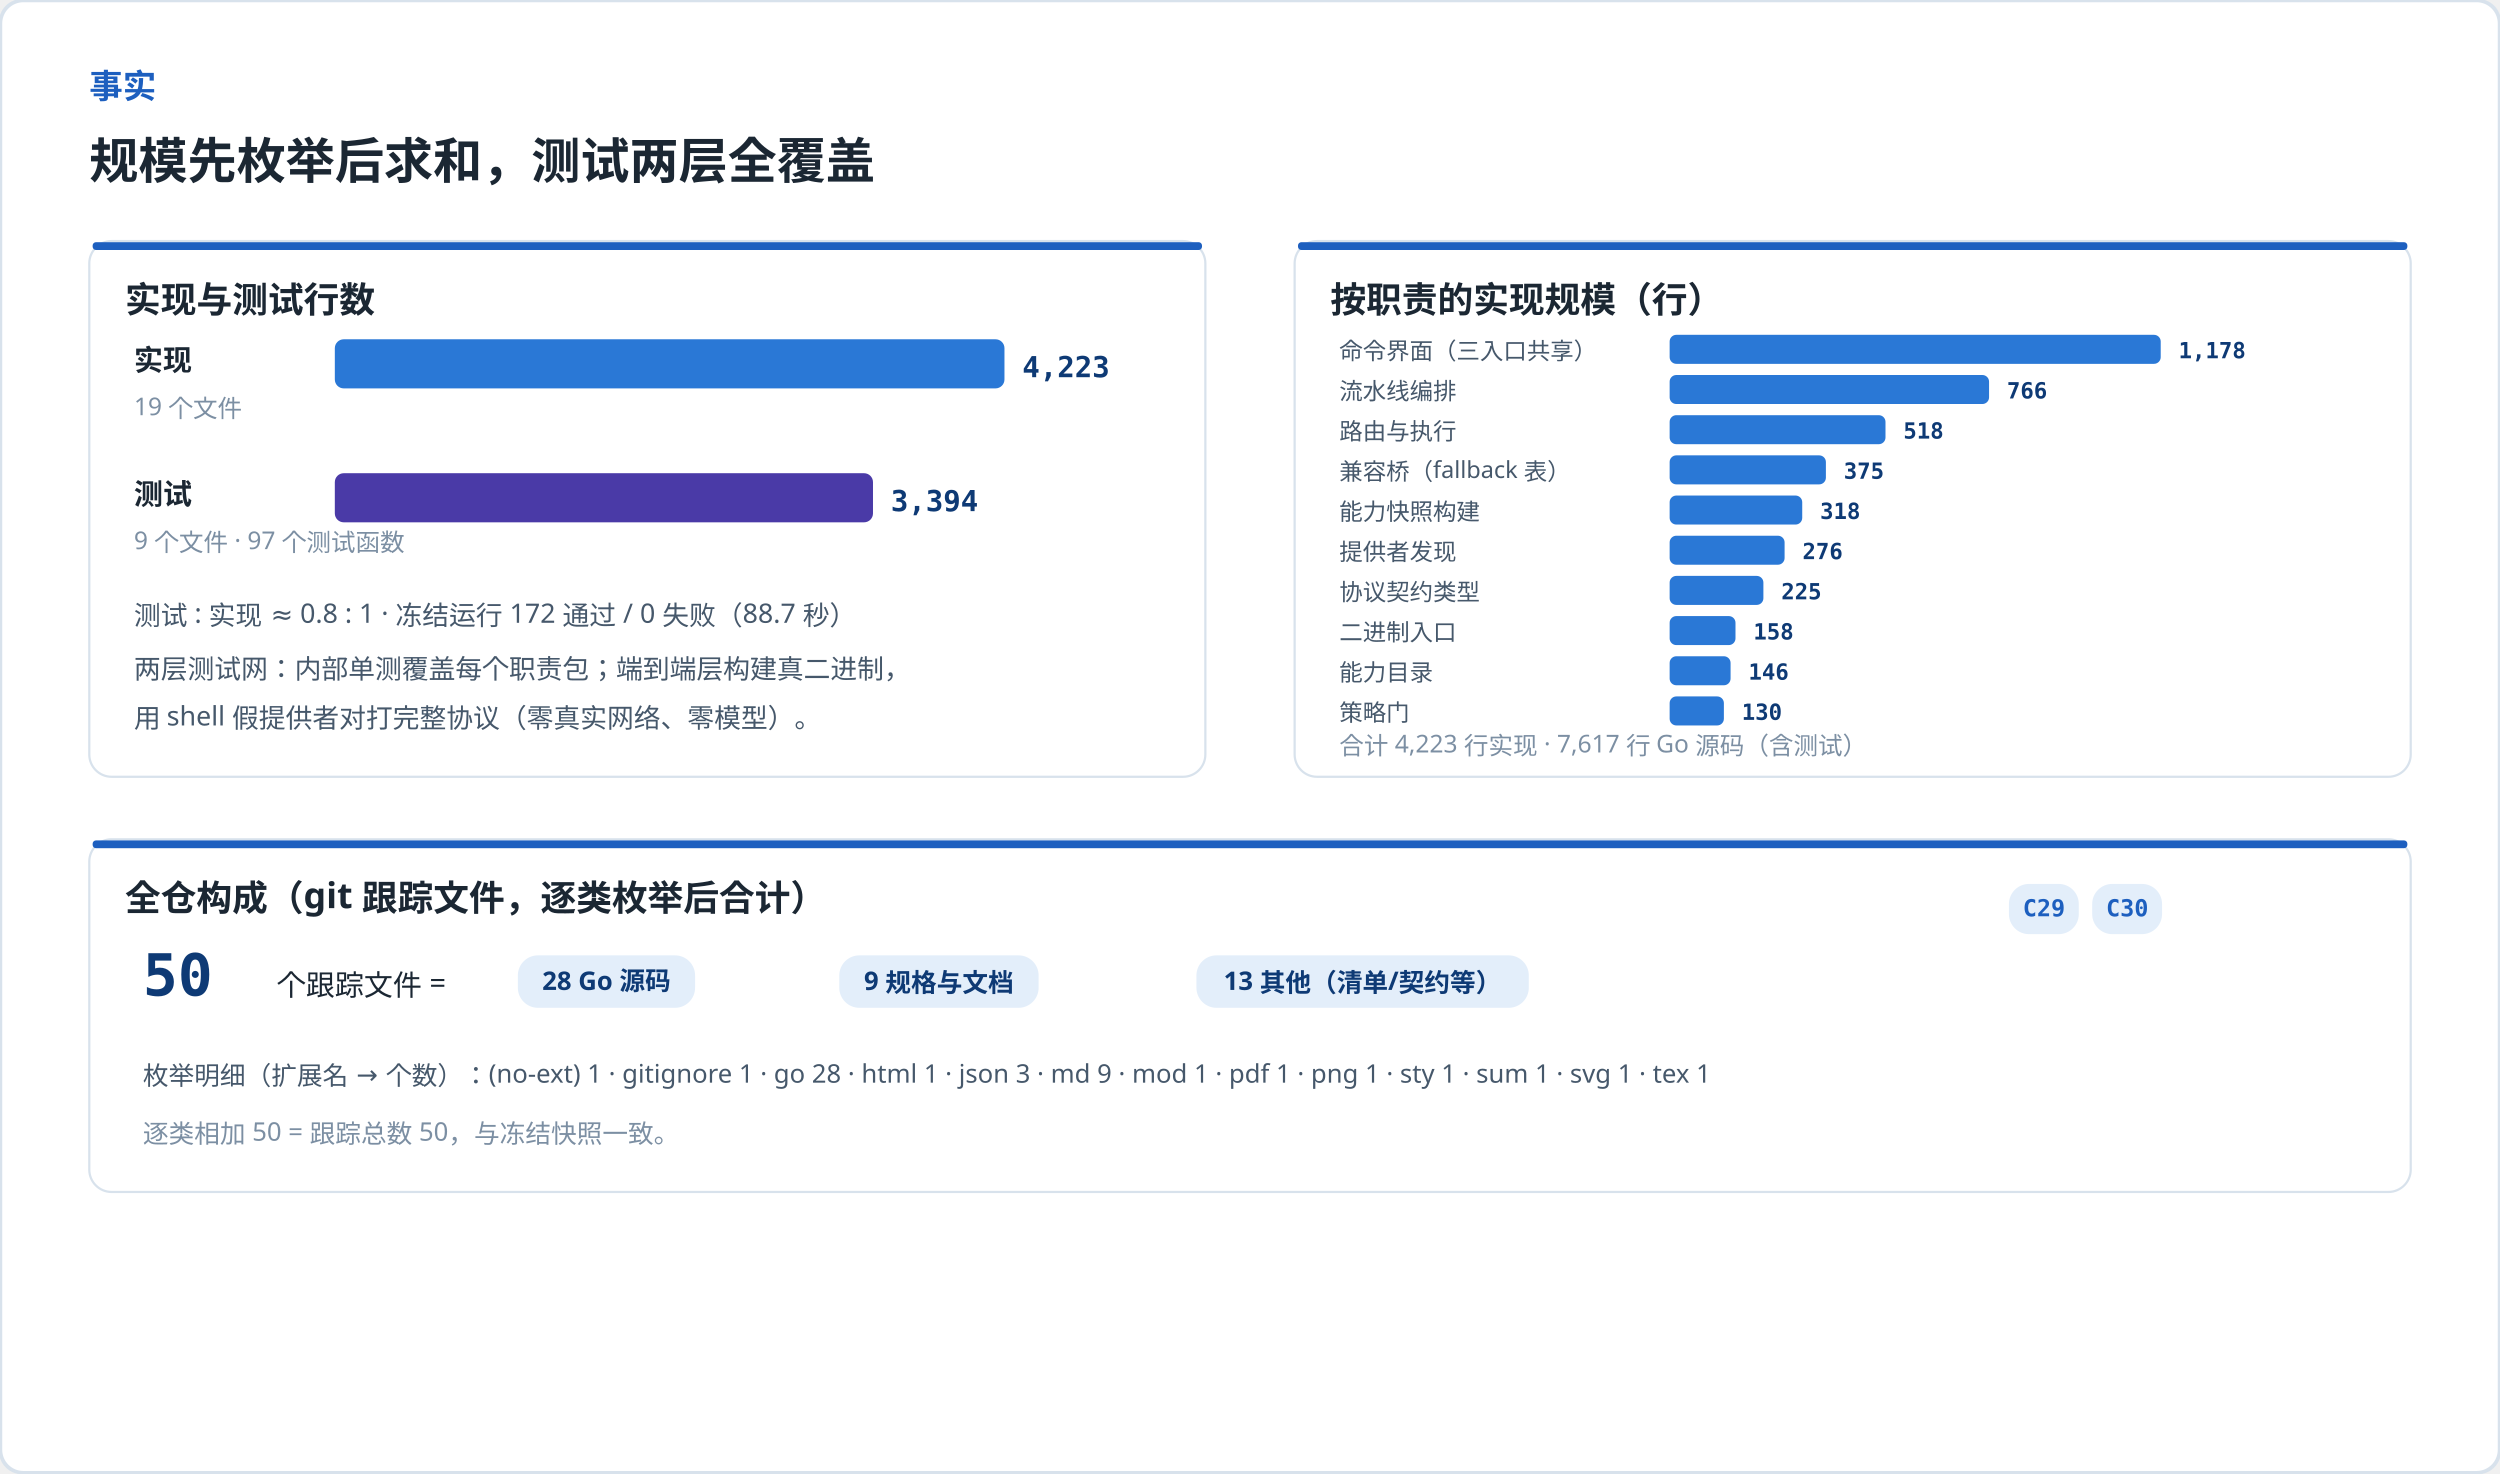
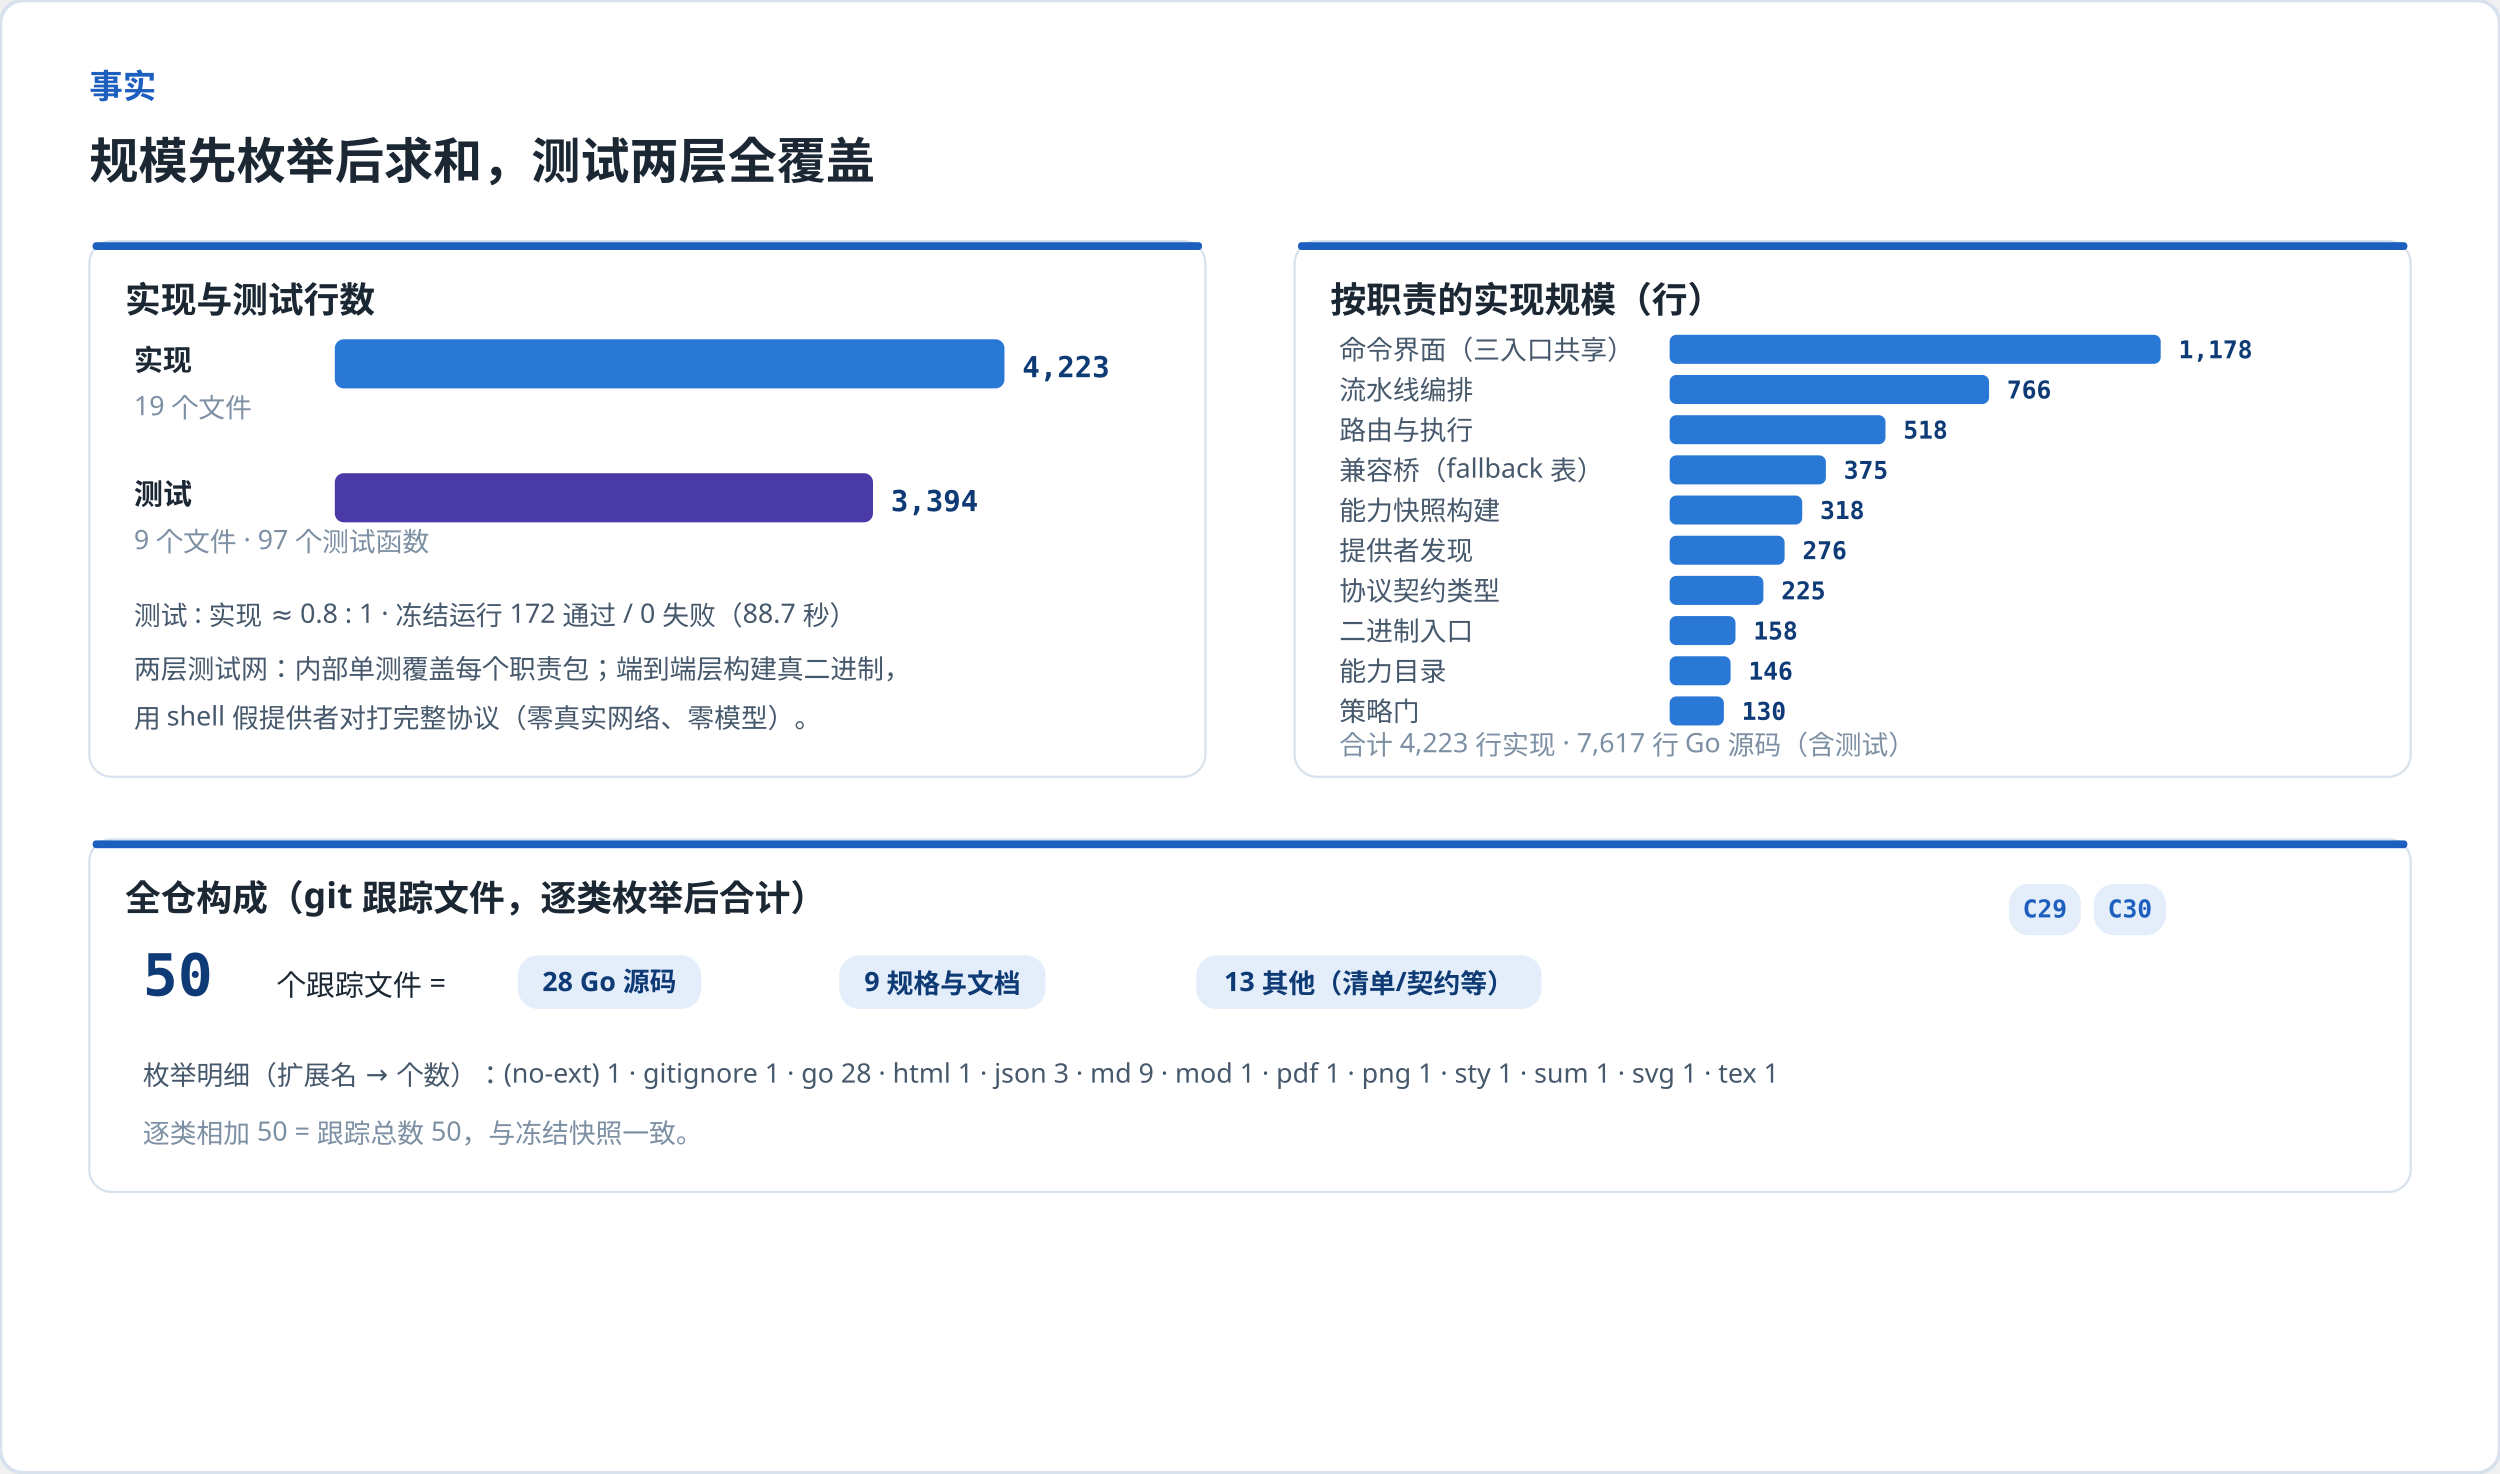
<svg xmlns="http://www.w3.org/2000/svg" width="1120" height="660" viewBox="0 0 1120 660" role="img">
  <g font-family="'PingFang SC','Hiragino Sans GB','Microsoft YaHei',sans-serif">
    <rect x="0" y="0" width="1120" height="660" rx="10" fill="#FFFFFF" stroke="#D8E2EC" stroke-width="1" />
    <rect x="0.5" y="0.5" width="1119" height="659" rx="10" fill="none" stroke="#D8E2EC" stroke-width="1" />
    <text x="40" y="44" font-size="15" fill="#1D5FBF" text-anchor="start" font-family="'PingFang SC','Hiragino Sans GB','Microsoft YaHei',sans-serif" font-weight="600">事实</text>
    <text x="40" y="80" font-size="22" fill="#1B2733" text-anchor="start" font-family="'PingFang SC','Hiragino Sans GB','Microsoft YaHei',sans-serif" font-weight="700">规模先枚举后求和，测试两层全覆盖</text>
    <rect x="40" y="108" width="500" height="240" rx="10" fill="#FFFFFF" stroke="#D8E2EC" stroke-width="1" />
    <rect x="41.5" y="108.5" width="497" height="3.5" rx="1.5" fill="#1D5FBF" />
    <text x="56" y="140" font-size="16" fill="#1B2733" text-anchor="start" font-family="'PingFang SC','Hiragino Sans GB','Microsoft YaHei',sans-serif" font-weight="700">实现与测试行数</text>
    <text x="60" y="166" font-size="13" fill="#1B2733" text-anchor="start" font-family="'PingFang SC','Hiragino Sans GB','Microsoft YaHei',sans-serif" font-weight="700">实现</text>
-     <text x="60" y="186" font-size="11" fill="#7C8FA3" text-anchor="start" font-family="'PingFang SC','Hiragino Sans GB','Microsoft YaHei',sans-serif">19 个文件</text>
+     <text x="60" y="186" font-size="12" fill="#7C8FA3" text-anchor="start" font-family="'PingFang SC','Hiragino Sans GB','Microsoft YaHei',sans-serif">19 个文件</text>
    <rect x="150" y="152" width="300" height="22" rx="4" fill="#2a78d6" />
    <text x="458" y="169" font-size="13" fill="#0E3A75" text-anchor="start" font-family="'SF Mono',Menlo,Consolas,'PingFang SC',monospace" font-weight="700">4,223</text>
    <text x="60" y="226" font-size="13" fill="#1B2733" text-anchor="start" font-family="'PingFang SC','Hiragino Sans GB','Microsoft YaHei',sans-serif" font-weight="700">测试</text>
-     <text x="60" y="246" font-size="11" fill="#7C8FA3" text-anchor="start" font-family="'PingFang SC','Hiragino Sans GB','Microsoft YaHei',sans-serif">9 个文件 · 97 个测试函数</text>
+     <text x="60" y="246" font-size="12" fill="#7C8FA3" text-anchor="start" font-family="'PingFang SC','Hiragino Sans GB','Microsoft YaHei',sans-serif">9 个文件 · 97 个测试函数</text>
    <rect x="150" y="212" width="241.1" height="22" rx="4" fill="#4a3aa7" />
    <text x="399.1" y="229" font-size="13" fill="#0E3A75" text-anchor="start" font-family="'SF Mono',Menlo,Consolas,'PingFang SC',monospace" font-weight="700">3,394</text>
    <text x="60" y="280" font-size="12" fill="#46586B" text-anchor="start" font-family="'PingFang SC','Hiragino Sans GB','Microsoft YaHei',sans-serif">测试 : 实现 ≈ 0.8 : 1 · 冻结运行 172 通过 / 0 失败（88.7 秒）</text>
    <text x="60" y="304" font-size="12" fill="#46586B" text-anchor="start" font-family="'PingFang SC','Hiragino Sans GB','Microsoft YaHei',sans-serif">两层测试网：内部单测覆盖每个职责包；端到端层构建真二进制，</text>
    <text x="60" y="326" font-size="12" fill="#46586B" text-anchor="start" font-family="'PingFang SC','Hiragino Sans GB','Microsoft YaHei',sans-serif">用 shell 假提供者对打完整协议（零真实网络、零模型）。</text>
    <rect x="580" y="108" width="500" height="240" rx="10" fill="#FFFFFF" stroke="#D8E2EC" stroke-width="1" />
    <rect x="581.5" y="108.5" width="497" height="3.5" rx="1.5" fill="#1D5FBF" />
    <text x="596" y="140" font-size="16" fill="#1B2733" text-anchor="start" font-family="'PingFang SC','Hiragino Sans GB','Microsoft YaHei',sans-serif" font-weight="700">按职责的实现规模（行）</text>
-     <text x="600" y="161" font-size="10.5" fill="#46586B" text-anchor="start" font-family="'PingFang SC','Hiragino Sans GB','Microsoft YaHei',sans-serif">命令界面（三入口共享）</text>
+     <text x="600" y="161" font-size="12" fill="#46586B" text-anchor="start" font-family="'PingFang SC','Hiragino Sans GB','Microsoft YaHei',sans-serif">命令界面（三入口共享）</text>
    <rect x="748" y="150" width="220" height="13" rx="3" fill="#2a78d6" />
-     <text x="976" y="160.5" font-size="10" fill="#0E3A75" text-anchor="start" font-family="'SF Mono',Menlo,Consolas,'PingFang SC',monospace" font-weight="600">1,178</text>
-     <text x="600" y="179" font-size="10.5" fill="#46586B" text-anchor="start" font-family="'PingFang SC','Hiragino Sans GB','Microsoft YaHei',sans-serif">流水线编排</text>
+     <text x="976" y="160.5" font-size="11" fill="#0E3A75" text-anchor="start" font-family="'SF Mono',Menlo,Consolas,'PingFang SC',monospace" font-weight="600">1,178</text>
+     <text x="600" y="179" font-size="12" fill="#46586B" text-anchor="start" font-family="'PingFang SC','Hiragino Sans GB','Microsoft YaHei',sans-serif">流水线编排</text>
    <rect x="748" y="168" width="143.1" height="13" rx="3" fill="#2a78d6" />
-     <text x="899.1" y="178.5" font-size="10" fill="#0E3A75" text-anchor="start" font-family="'SF Mono',Menlo,Consolas,'PingFang SC',monospace" font-weight="600">766</text>
-     <text x="600" y="197" font-size="10.5" fill="#46586B" text-anchor="start" font-family="'PingFang SC','Hiragino Sans GB','Microsoft YaHei',sans-serif">路由与执行</text>
+     <text x="899.1" y="178.5" font-size="11" fill="#0E3A75" text-anchor="start" font-family="'SF Mono',Menlo,Consolas,'PingFang SC',monospace" font-weight="600">766</text>
+     <text x="600" y="197" font-size="12" fill="#46586B" text-anchor="start" font-family="'PingFang SC','Hiragino Sans GB','Microsoft YaHei',sans-serif">路由与执行</text>
    <rect x="748" y="186" width="96.7" height="13" rx="3" fill="#2a78d6" />
-     <text x="852.7" y="196.5" font-size="10" fill="#0E3A75" text-anchor="start" font-family="'SF Mono',Menlo,Consolas,'PingFang SC',monospace" font-weight="600">518</text>
-     <text x="600" y="215" font-size="10.5" fill="#46586B" text-anchor="start" font-family="'PingFang SC','Hiragino Sans GB','Microsoft YaHei',sans-serif">兼容桥（fallback 表）</text>
+     <text x="852.7" y="196.5" font-size="11" fill="#0E3A75" text-anchor="start" font-family="'SF Mono',Menlo,Consolas,'PingFang SC',monospace" font-weight="600">518</text>
+     <text x="600" y="215" font-size="12" fill="#46586B" text-anchor="start" font-family="'PingFang SC','Hiragino Sans GB','Microsoft YaHei',sans-serif">兼容桥（fallback 表）</text>
    <rect x="748" y="204" width="70" height="13" rx="3" fill="#2a78d6" />
-     <text x="826" y="214.5" font-size="10" fill="#0E3A75" text-anchor="start" font-family="'SF Mono',Menlo,Consolas,'PingFang SC',monospace" font-weight="600">375</text>
-     <text x="600" y="233" font-size="10.5" fill="#46586B" text-anchor="start" font-family="'PingFang SC','Hiragino Sans GB','Microsoft YaHei',sans-serif">能力快照构建</text>
+     <text x="826" y="214.5" font-size="11" fill="#0E3A75" text-anchor="start" font-family="'SF Mono',Menlo,Consolas,'PingFang SC',monospace" font-weight="600">375</text>
+     <text x="600" y="233" font-size="12" fill="#46586B" text-anchor="start" font-family="'PingFang SC','Hiragino Sans GB','Microsoft YaHei',sans-serif">能力快照构建</text>
    <rect x="748" y="222" width="59.4" height="13" rx="3" fill="#2a78d6" />
-     <text x="815.4" y="232.5" font-size="10" fill="#0E3A75" text-anchor="start" font-family="'SF Mono',Menlo,Consolas,'PingFang SC',monospace" font-weight="600">318</text>
-     <text x="600" y="251" font-size="10.5" fill="#46586B" text-anchor="start" font-family="'PingFang SC','Hiragino Sans GB','Microsoft YaHei',sans-serif">提供者发现</text>
+     <text x="815.4" y="232.5" font-size="11" fill="#0E3A75" text-anchor="start" font-family="'SF Mono',Menlo,Consolas,'PingFang SC',monospace" font-weight="600">318</text>
+     <text x="600" y="251" font-size="12" fill="#46586B" text-anchor="start" font-family="'PingFang SC','Hiragino Sans GB','Microsoft YaHei',sans-serif">提供者发现</text>
    <rect x="748" y="240" width="51.5" height="13" rx="3" fill="#2a78d6" />
-     <text x="807.5" y="250.5" font-size="10" fill="#0E3A75" text-anchor="start" font-family="'SF Mono',Menlo,Consolas,'PingFang SC',monospace" font-weight="600">276</text>
-     <text x="600" y="269" font-size="10.5" fill="#46586B" text-anchor="start" font-family="'PingFang SC','Hiragino Sans GB','Microsoft YaHei',sans-serif">协议契约类型</text>
+     <text x="807.5" y="250.5" font-size="11" fill="#0E3A75" text-anchor="start" font-family="'SF Mono',Menlo,Consolas,'PingFang SC',monospace" font-weight="600">276</text>
+     <text x="600" y="269" font-size="12" fill="#46586B" text-anchor="start" font-family="'PingFang SC','Hiragino Sans GB','Microsoft YaHei',sans-serif">协议契约类型</text>
    <rect x="748" y="258" width="42" height="13" rx="3" fill="#2a78d6" />
-     <text x="798" y="268.5" font-size="10" fill="#0E3A75" text-anchor="start" font-family="'SF Mono',Menlo,Consolas,'PingFang SC',monospace" font-weight="600">225</text>
-     <text x="600" y="287" font-size="10.5" fill="#46586B" text-anchor="start" font-family="'PingFang SC','Hiragino Sans GB','Microsoft YaHei',sans-serif">二进制入口</text>
+     <text x="798" y="268.5" font-size="11" fill="#0E3A75" text-anchor="start" font-family="'SF Mono',Menlo,Consolas,'PingFang SC',monospace" font-weight="600">225</text>
+     <text x="600" y="287" font-size="12" fill="#46586B" text-anchor="start" font-family="'PingFang SC','Hiragino Sans GB','Microsoft YaHei',sans-serif">二进制入口</text>
    <rect x="748" y="276" width="29.5" height="13" rx="3" fill="#2a78d6" />
-     <text x="785.5" y="286.5" font-size="10" fill="#0E3A75" text-anchor="start" font-family="'SF Mono',Menlo,Consolas,'PingFang SC',monospace" font-weight="600">158</text>
-     <text x="600" y="305" font-size="10.5" fill="#46586B" text-anchor="start" font-family="'PingFang SC','Hiragino Sans GB','Microsoft YaHei',sans-serif">能力目录</text>
+     <text x="785.5" y="286.5" font-size="11" fill="#0E3A75" text-anchor="start" font-family="'SF Mono',Menlo,Consolas,'PingFang SC',monospace" font-weight="600">158</text>
+     <text x="600" y="305" font-size="12" fill="#46586B" text-anchor="start" font-family="'PingFang SC','Hiragino Sans GB','Microsoft YaHei',sans-serif">能力目录</text>
    <rect x="748" y="294" width="27.3" height="13" rx="3" fill="#2a78d6" />
-     <text x="783.3" y="304.5" font-size="10" fill="#0E3A75" text-anchor="start" font-family="'SF Mono',Menlo,Consolas,'PingFang SC',monospace" font-weight="600">146</text>
-     <text x="600" y="323" font-size="10.5" fill="#46586B" text-anchor="start" font-family="'PingFang SC','Hiragino Sans GB','Microsoft YaHei',sans-serif">策略门</text>
+     <text x="783.3" y="304.5" font-size="11" fill="#0E3A75" text-anchor="start" font-family="'SF Mono',Menlo,Consolas,'PingFang SC',monospace" font-weight="600">146</text>
+     <text x="600" y="323" font-size="12" fill="#46586B" text-anchor="start" font-family="'PingFang SC','Hiragino Sans GB','Microsoft YaHei',sans-serif">策略门</text>
    <rect x="748" y="312" width="24.3" height="13" rx="3" fill="#2a78d6" />
-     <text x="780.3" y="322.5" font-size="10" fill="#0E3A75" text-anchor="start" font-family="'SF Mono',Menlo,Consolas,'PingFang SC',monospace" font-weight="600">130</text>
-     <text x="600" y="338" font-size="11" fill="#7C8FA3" text-anchor="start" font-family="'PingFang SC','Hiragino Sans GB','Microsoft YaHei',sans-serif">合计 4,223 行实现 · 7,617 行 Go 源码（含测试）</text>
+     <text x="780.3" y="322.5" font-size="11" fill="#0E3A75" text-anchor="start" font-family="'SF Mono',Menlo,Consolas,'PingFang SC',monospace" font-weight="600">130</text>
+     <text x="600" y="338" font-size="12" fill="#7C8FA3" text-anchor="start" font-family="'PingFang SC','Hiragino Sans GB','Microsoft YaHei',sans-serif">合计 4,223 行实现 · 7,617 行 Go 源码（含测试）</text>
    <rect x="40" y="376" width="1040" height="158" rx="10" fill="#FFFFFF" stroke="#D8E2EC" stroke-width="1" />
    <rect x="41.5" y="376.5" width="1037" height="3.5" rx="1.5" fill="#1D5FBF" />
    <text x="56" y="408" font-size="16" fill="#1B2733" text-anchor="start" font-family="'PingFang SC','Hiragino Sans GB','Microsoft YaHei',sans-serif" font-weight="700">全仓构成（git 跟踪文件，逐类枚举后合计）</text>
    <text x="64" y="446" font-size="26" fill="#0E3A75" text-anchor="start" font-family="'SF Mono',Menlo,Consolas,'PingFang SC',monospace" font-weight="700">50</text>
    <text x="124" y="446" font-size="13" fill="#1B2733" text-anchor="start" font-family="'PingFang SC','Hiragino Sans GB','Microsoft YaHei',sans-serif">个跟踪文件 =</text>
-     <rect x="232" y="428" width="79.4" height="23.5" rx="9" fill="#E3EEFA" />
-     <text x="271.7" y="443.5" font-size="11.5" fill="#0E3A75" text-anchor="middle" font-family="'PingFang SC','Hiragino Sans GB','Microsoft YaHei',sans-serif" font-weight="600">28 Go 源码</text>
-     <rect x="376" y="428" width="89.3" height="23.5" rx="9" fill="#E3EEFA" />
-     <text x="420.6" y="443.5" font-size="11.5" fill="#0E3A75" text-anchor="middle" font-family="'PingFang SC','Hiragino Sans GB','Microsoft YaHei',sans-serif" font-weight="600">9 规格与文档</text>
-     <rect x="536" y="428" width="148.9" height="23.5" rx="9" fill="#E3EEFA" />
-     <text x="610.4" y="443.5" font-size="11.5" fill="#0E3A75" text-anchor="middle" font-family="'PingFang SC','Hiragino Sans GB','Microsoft YaHei',sans-serif" font-weight="600">13 其他（清单/契约等）</text>
-     <text x="64" y="486" font-size="11.5" fill="#46586B" text-anchor="start" font-family="'PingFang SC','Hiragino Sans GB','Microsoft YaHei',sans-serif">枚举明细（扩展名 → 个数）：(no-ext) 1 · gitignore 1 · go 28 · html 1 · json 3 · md 9 · mod 1 · pdf 1 · png 1 · sty 1 · sum 1 · svg 1 · tex 1</text>
-     <text x="64" y="512" font-size="11.5" fill="#7C8FA3" text-anchor="start" font-family="'PingFang SC','Hiragino Sans GB','Microsoft YaHei',sans-serif">逐类相加 50 = 跟踪总数 50，与冻结快照一致。</text>
-     <rect x="900" y="396" width="31.3" height="22.5" rx="9" fill="#E3EEFA" />
-     <text x="915.7" y="410.5" font-size="10.5" fill="#1D5FBF" text-anchor="middle" font-family="'SF Mono',Menlo,Consolas,'PingFang SC',monospace" font-weight="600">C29</text>
-     <rect x="937.3" y="396" width="31.3" height="22.5" rx="9" fill="#E3EEFA" />
-     <text x="953" y="410.5" font-size="10.5" fill="#1D5FBF" text-anchor="middle" font-family="'SF Mono',Menlo,Consolas,'PingFang SC',monospace" font-weight="600">C30</text>
+     <rect x="232" y="428" width="82.1" height="24" rx="9" fill="#E3EEFA" />
+     <text x="273" y="444" font-size="12" fill="#0E3A75" text-anchor="middle" font-family="'PingFang SC','Hiragino Sans GB','Microsoft YaHei',sans-serif" font-weight="600">28 Go 源码</text>
+     <rect x="376" y="428" width="92.4" height="24" rx="9" fill="#E3EEFA" />
+     <text x="422.2" y="444" font-size="12" fill="#0E3A75" text-anchor="middle" font-family="'PingFang SC','Hiragino Sans GB','Microsoft YaHei',sans-serif" font-weight="600">9 规格与文档</text>
+     <rect x="536" y="428" width="154.6" height="24" rx="9" fill="#E3EEFA" />
+     <text x="613.3" y="444" font-size="12" fill="#0E3A75" text-anchor="middle" font-family="'PingFang SC','Hiragino Sans GB','Microsoft YaHei',sans-serif" font-weight="600">13 其他（清单/契约等）</text>
+     <text x="64" y="486" font-size="12" fill="#46586B" text-anchor="start" font-family="'PingFang SC','Hiragino Sans GB','Microsoft YaHei',sans-serif">枚举明细（扩展名 → 个数）：(no-ext) 1 · gitignore 1 · go 28 · html 1 · json 3 · md 9 · mod 1 · pdf 1 · png 1 · sty 1 · sum 1 · svg 1 · tex 1</text>
+     <text x="64" y="512" font-size="12" fill="#7C8FA3" text-anchor="start" font-family="'PingFang SC','Hiragino Sans GB','Microsoft YaHei',sans-serif">逐类相加 50 = 跟踪总数 50，与冻结快照一致。</text>
+     <rect x="900" y="396" width="32.2" height="23" rx="9" fill="#E3EEFA" />
+     <text x="916.1" y="411" font-size="11" fill="#1D5FBF" text-anchor="middle" font-family="'SF Mono',Menlo,Consolas,'PingFang SC',monospace" font-weight="600">C29</text>
+     <rect x="938.1" y="396" width="32.2" height="23" rx="9" fill="#E3EEFA" />
+     <text x="954.2" y="411" font-size="11" fill="#1D5FBF" text-anchor="middle" font-family="'SF Mono',Menlo,Consolas,'PingFang SC',monospace" font-weight="600">C30</text>
  </g>
</svg>
